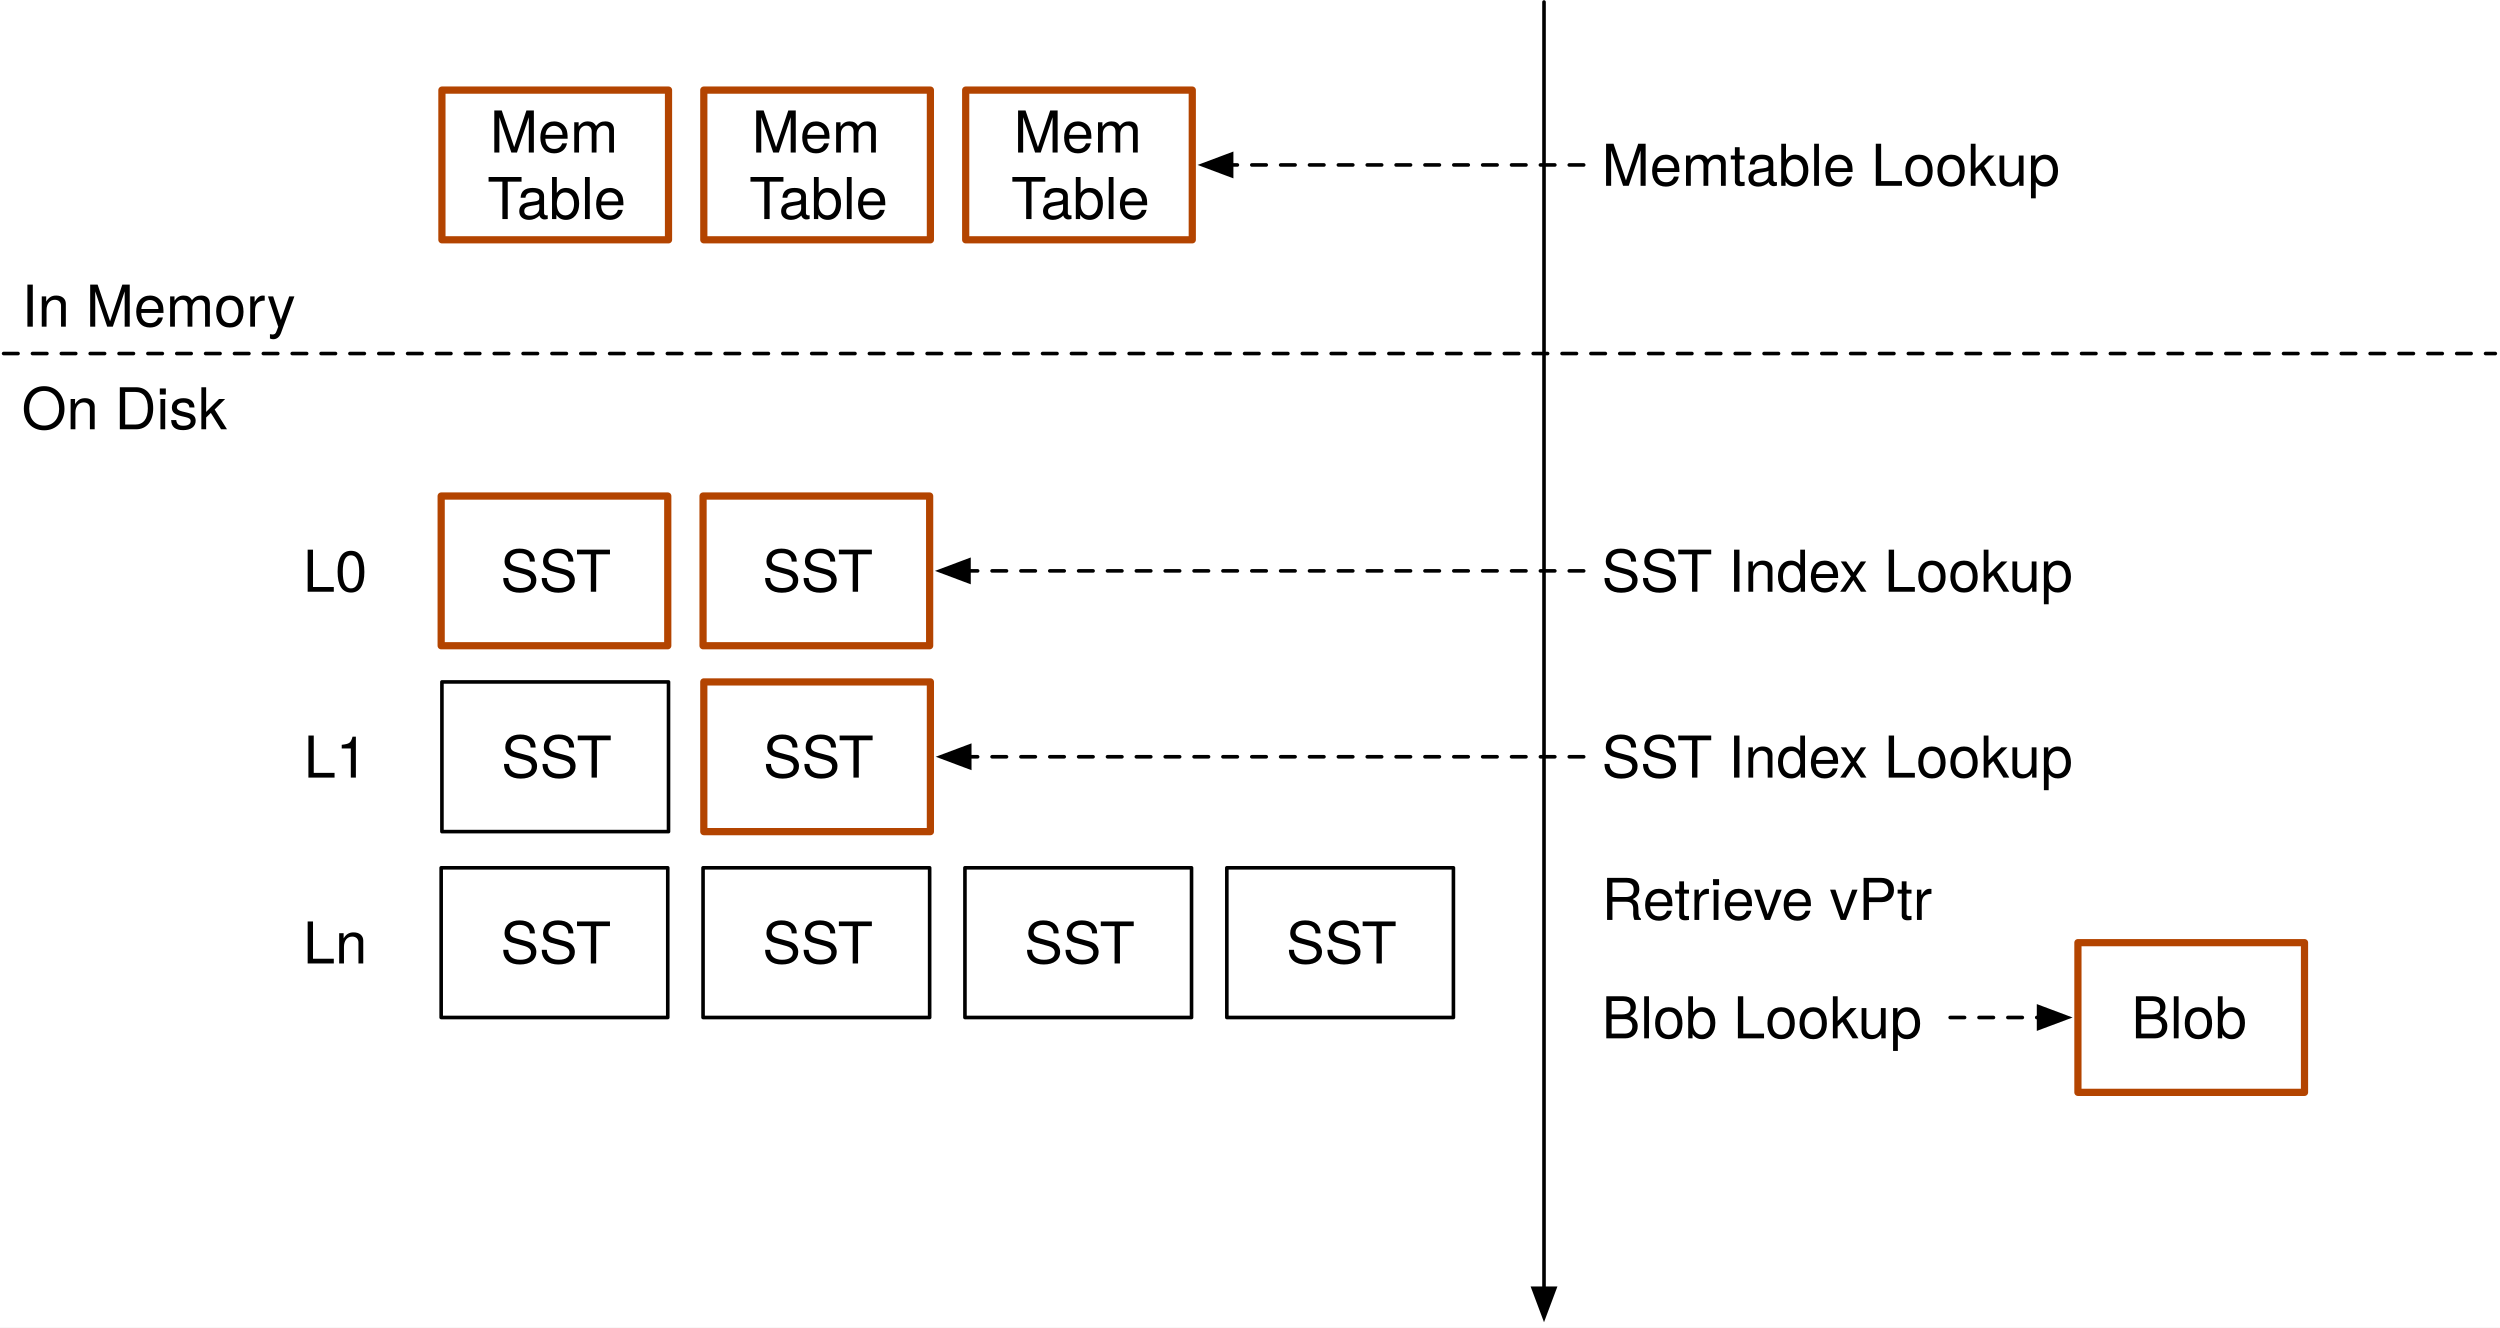
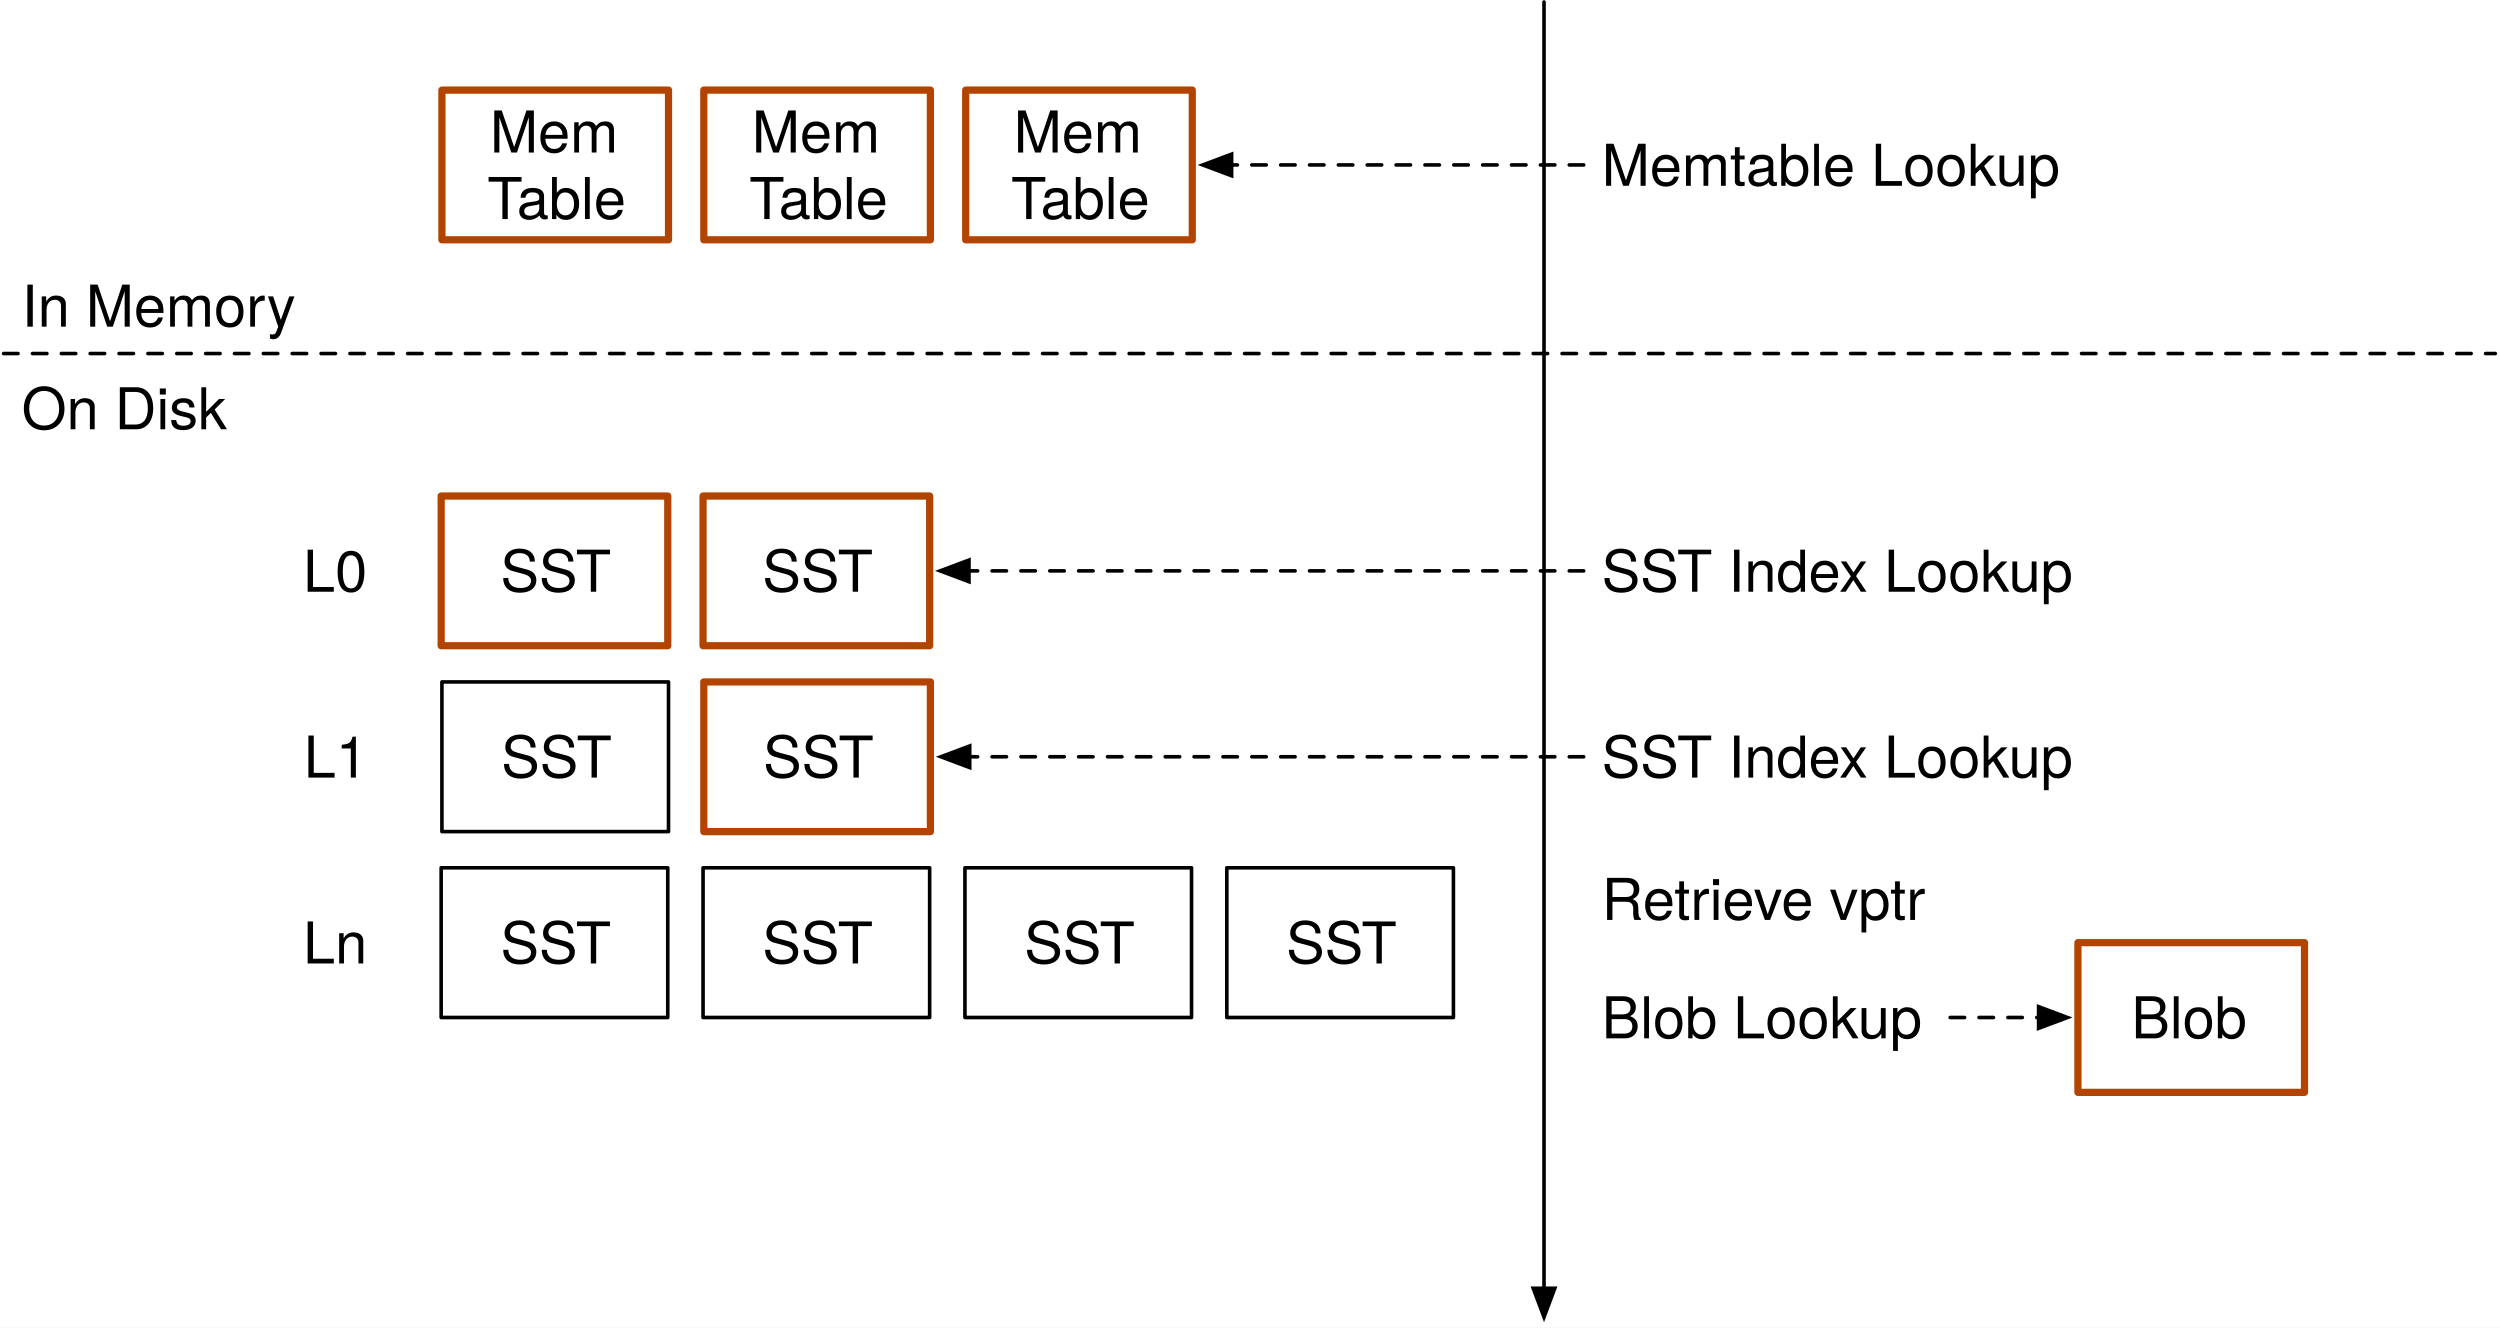
<svg xmlns="http://www.w3.org/2000/svg" version="1.1" viewBox="92 186 693 368" width="693" height="368">
  <defs>
    <marker orient="auto" overflow="visible" markerUnits="strokeWidth" id="FilledArrow_Marker" stroke-linejoin="miter" stroke-miterlimit="10" viewBox="-1 -4 10 8" markerWidth="10" markerHeight="8" color="black">
      <g>
        <path d="M 8 0 L 0 -3 L 0 3 Z" fill="currentColor" stroke="currentColor" stroke-width="1" />
      </g>
    </marker>
  </defs>
  <g id="get-titan" stroke="none" fill-opacity="1" fill="none" stroke-opacity="1" stroke-dasharray="none">
    <rect fill="white" x="92" y="186" width="693" height="368" />
    <g id="get-titan_Layer_1">
      <g id="Graphic_2">
        <rect x="286.887" y="323.5" width="62.81" height="41.5" fill="white" />
        <rect x="286.887" y="323.5" width="62.81" height="41.5" stroke="#b34400" stroke-linecap="round" stroke-linejoin="round" stroke-width="2" />
        <text transform="translate(291.8868 335.026)" fill="black">
          <tspan font-family="Helvetica Neue" font-size="16" fill="black" x="11.445" y="15">SST</tspan>
        </text>
      </g>
      <g id="Graphic_5">
        <text transform="translate(176 335.026)" fill="black">
          <tspan font-family="Helvetica Neue" font-size="16" fill="black" x="6394885e-19" y="15">L0</tspan>
        </text>
      </g>
      <g id="Graphic_8">
        <rect x="214.5" y="375.026" width="62.81" height="41.5" fill="white" />
        <rect x="214.5" y="375.026" width="62.81" height="41.5" stroke="black" stroke-linecap="round" stroke-linejoin="round" stroke-width="1" />
        <text transform="translate(219.5 386.552)" fill="black">
          <tspan font-family="Helvetica Neue" font-size="16" fill="black" x="11.445" y="15">SST</tspan>
        </text>
      </g>
      <g id="Graphic_7">
        <rect x="287.095" y="375.026" width="62.81" height="41.5" fill="white" />
        <rect x="287.095" y="375.026" width="62.81" height="41.5" stroke="#b34400" stroke-linecap="round" stroke-linejoin="round" stroke-width="2" />
        <text transform="translate(292.0948 386.552)" fill="black">
          <tspan font-family="Helvetica Neue" font-size="16" fill="black" x="11.445" y="15">SST</tspan>
        </text>
      </g>
      <g id="Graphic_10">
        <text transform="translate(176.208 386.552)" fill="black">
          <tspan font-family="Helvetica Neue" font-size="16" fill="black" x="6394885e-19" y="15">L1</tspan>
        </text>
      </g>
      <g id="Graphic_13">
        <rect x="286.887" y="426.552" width="62.81" height="41.5" fill="white" />
        <rect x="286.887" y="426.552" width="62.81" height="41.5" stroke="black" stroke-linecap="round" stroke-linejoin="round" stroke-width="1" />
        <text transform="translate(291.8868 438.078)" fill="black">
          <tspan font-family="Helvetica Neue" font-size="16" fill="black" x="11.445" y="15">SST</tspan>
        </text>
      </g>
      <g id="Graphic_12">
        <rect x="359.482" y="426.552" width="62.81" height="41.5" fill="white" />
        <rect x="359.482" y="426.552" width="62.81" height="41.5" stroke="black" stroke-linecap="round" stroke-linejoin="round" stroke-width="1" />
        <text transform="translate(364.4817 438.078)" fill="black">
          <tspan font-family="Helvetica Neue" font-size="16" fill="black" x="11.445" y="15">SST</tspan>
        </text>
      </g>
      <g id="Graphic_11">
        <text transform="translate(176 438.078)" fill="black">
          <tspan font-family="Helvetica Neue" font-size="16" fill="black" x="6394885e-19" y="15">Ln</tspan>
        </text>
      </g>
      <g id="Graphic_15">
        <rect x="214.292" y="426.552" width="62.81" height="41.5" fill="white" />
        <rect x="214.292" y="426.552" width="62.81" height="41.5" stroke="black" stroke-linecap="round" stroke-linejoin="round" stroke-width="1" />
        <text transform="translate(219.292 438.078)" fill="black">
          <tspan font-family="Helvetica Neue" font-size="16" fill="black" x="11.445" y="15">SST</tspan>
        </text>
      </g>
      <g id="Graphic_16">
        <rect x="432.077" y="426.552" width="62.81" height="41.5" fill="white" />
        <rect x="432.077" y="426.552" width="62.81" height="41.5" stroke="black" stroke-linecap="round" stroke-linejoin="round" stroke-width="1" />
        <text transform="translate(437.0765 438.078)" fill="black">
          <tspan font-family="Helvetica Neue" font-size="16" fill="black" x="11.445" y="15">SST</tspan>
        </text>
      </g>
      <g id="Line_20">
        <line x1="93" y1="284" x2="783.696" y2="284" stroke="black" stroke-linecap="round" stroke-linejoin="round" stroke-dasharray="4.0,4.0" stroke-width="1" />
      </g>
      <g id="Graphic_21">
        <text transform="translate(98 290)" fill="black">
          <tspan font-family="Helvetica Neue" font-size="16" fill="black" x="0" y="15">On Disk</tspan>
        </text>
      </g>
      <g id="Graphic_22">
        <text transform="translate(98 261.552)" fill="black">
          <tspan font-family="Helvetica Neue" font-size="16" fill="black" x="0" y="15">In Memory</tspan>
        </text>
      </g>
      <g id="Graphic_23">
        <rect x="214.5" y="210.974" width="62.81" height="41.5" fill="white" />
        <rect x="214.5" y="210.974" width="62.81" height="41.5" stroke="#b34400" stroke-linecap="round" stroke-linejoin="round" stroke-width="2" />
        <text transform="translate(219.5 213.276)" fill="black">
          <tspan font-family="Helvetica Neue" font-size="16" fill="black" x="8.317" y="15">Mem </tspan>
          <tspan font-family="Helvetica Neue" font-size="16" fill="black" x="7.589" y="33.448">Table</tspan>
        </text>
      </g>
      <g id="Graphic_24">
        <rect x="287.095" y="210.974" width="62.81" height="41.5" fill="white" />
        <rect x="287.095" y="210.974" width="62.81" height="41.5" stroke="#b34400" stroke-linecap="round" stroke-linejoin="round" stroke-width="2" />
        <text transform="translate(292.0948 213.276)" fill="black">
          <tspan font-family="Helvetica Neue" font-size="16" fill="black" x="8.317" y="15">Mem </tspan>
          <tspan font-family="Helvetica Neue" font-size="16" fill="black" x="7.589" y="33.448">Table</tspan>
        </text>
      </g>
      <g id="Graphic_25">
        <rect x="359.69" y="210.974" width="62.81" height="41.5" fill="white" />
        <rect x="359.69" y="210.974" width="62.81" height="41.5" stroke="#b34400" stroke-linecap="round" stroke-linejoin="round" stroke-width="2" />
        <text transform="translate(364.6897 213.276)" fill="black">
          <tspan font-family="Helvetica Neue" font-size="16" fill="black" x="8.317" y="15">Mem </tspan>
          <tspan font-family="Helvetica Neue" font-size="16" fill="black" x="7.589" y="33.448">Table</tspan>
        </text>
      </g>
      <g id="Line_50">
        <line x1="520" y1="186.56" x2="520" y2="543.1" marker-end="url(#FilledArrow_Marker)" stroke="black" stroke-linecap="round" stroke-linejoin="round" stroke-width="1" />
      </g>
      <g id="Graphic_51">
        <text transform="translate(536 222.5)" fill="black">
          <tspan font-family="Helvetica Neue" font-size="16" fill="black" x="0" y="15">Memtable Lookup</tspan>
        </text>
      </g>
      <g id="Graphic_52">
        <text transform="translate(536 335.026)" fill="black">
          <tspan font-family="Helvetica Neue" font-size="16" fill="black" x="0" y="15">SST Index Lookup</tspan>
        </text>
      </g>
      <g id="Graphic_53">
        <text transform="translate(536 386.552)" fill="black">
          <tspan font-family="Helvetica Neue" font-size="16" fill="black" x="0" y="15">SST Index Lookup</tspan>
        </text>
      </g>
      <g id="Graphic_55">
        <text transform="translate(536 426)" fill="black">
-           <tspan font-family="Helvetica Neue" font-size="16" fill="black" x="0" y="15">Retrieve vPtr</tspan>
+           <tspan font-family="Helvetica Neue" font-size="16" fill="black" x="0" y="15">Retrieve vptr</tspan>
        </text>
      </g>
      <g id="Graphic_57">
        <rect x="668" y="447.302" width="62.81" height="41.5" fill="white" />
        <rect x="668" y="447.302" width="62.81" height="41.5" stroke="#b34400" stroke-linecap="round" stroke-linejoin="round" stroke-width="2" />
        <text transform="translate(673 458.828)" fill="black">
          <tspan font-family="Helvetica Neue" font-size="16" fill="black" x="9.813" y="15">Blob</tspan>
        </text>
      </g>
      <g id="Graphic_58">
        <text transform="translate(536 458.828)" fill="black">
          <tspan font-family="Helvetica Neue" font-size="16" fill="black" x="0" y="15">Blob Lookup</tspan>
        </text>
      </g>
      <g id="Line_59">
        <line x1="531" y1="344.25" x2="360.597" y2="344.25" marker-end="url(#FilledArrow_Marker)" stroke="black" stroke-linecap="round" stroke-linejoin="round" stroke-dasharray="4.0,4.0" stroke-width="1" />
      </g>
      <g id="Line_60">
        <line x1="531" y1="395.776" x2="360.805" y2="395.776" marker-end="url(#FilledArrow_Marker)" stroke="black" stroke-linecap="round" stroke-linejoin="round" stroke-dasharray="4.0,4.0" stroke-width="1" />
      </g>
      <g id="Line_62">
        <line x1="632.584" y1="468.052" x2="657.1" y2="468.052" marker-end="url(#FilledArrow_Marker)" stroke="black" stroke-linecap="round" stroke-linejoin="round" stroke-dasharray="4.0,4.0" stroke-width="1" />
      </g>
      <g id="Line_63">
        <line x1="531" y1="231.724" x2="433.4" y2="231.724" marker-end="url(#FilledArrow_Marker)" stroke="black" stroke-linecap="round" stroke-linejoin="round" stroke-dasharray="4.0,4.0" stroke-width="1" />
      </g>
      <g id="Graphic_64">
        <rect x="214.292" y="323.5" width="62.81" height="41.5" fill="white" />
        <rect x="214.292" y="323.5" width="62.81" height="41.5" stroke="#b34400" stroke-linecap="round" stroke-linejoin="round" stroke-width="2" />
        <text transform="translate(219.292 335.026)" fill="black">
          <tspan font-family="Helvetica Neue" font-size="16" fill="black" x="11.445" y="15">SST</tspan>
        </text>
      </g>
    </g>
  </g>
</svg>
